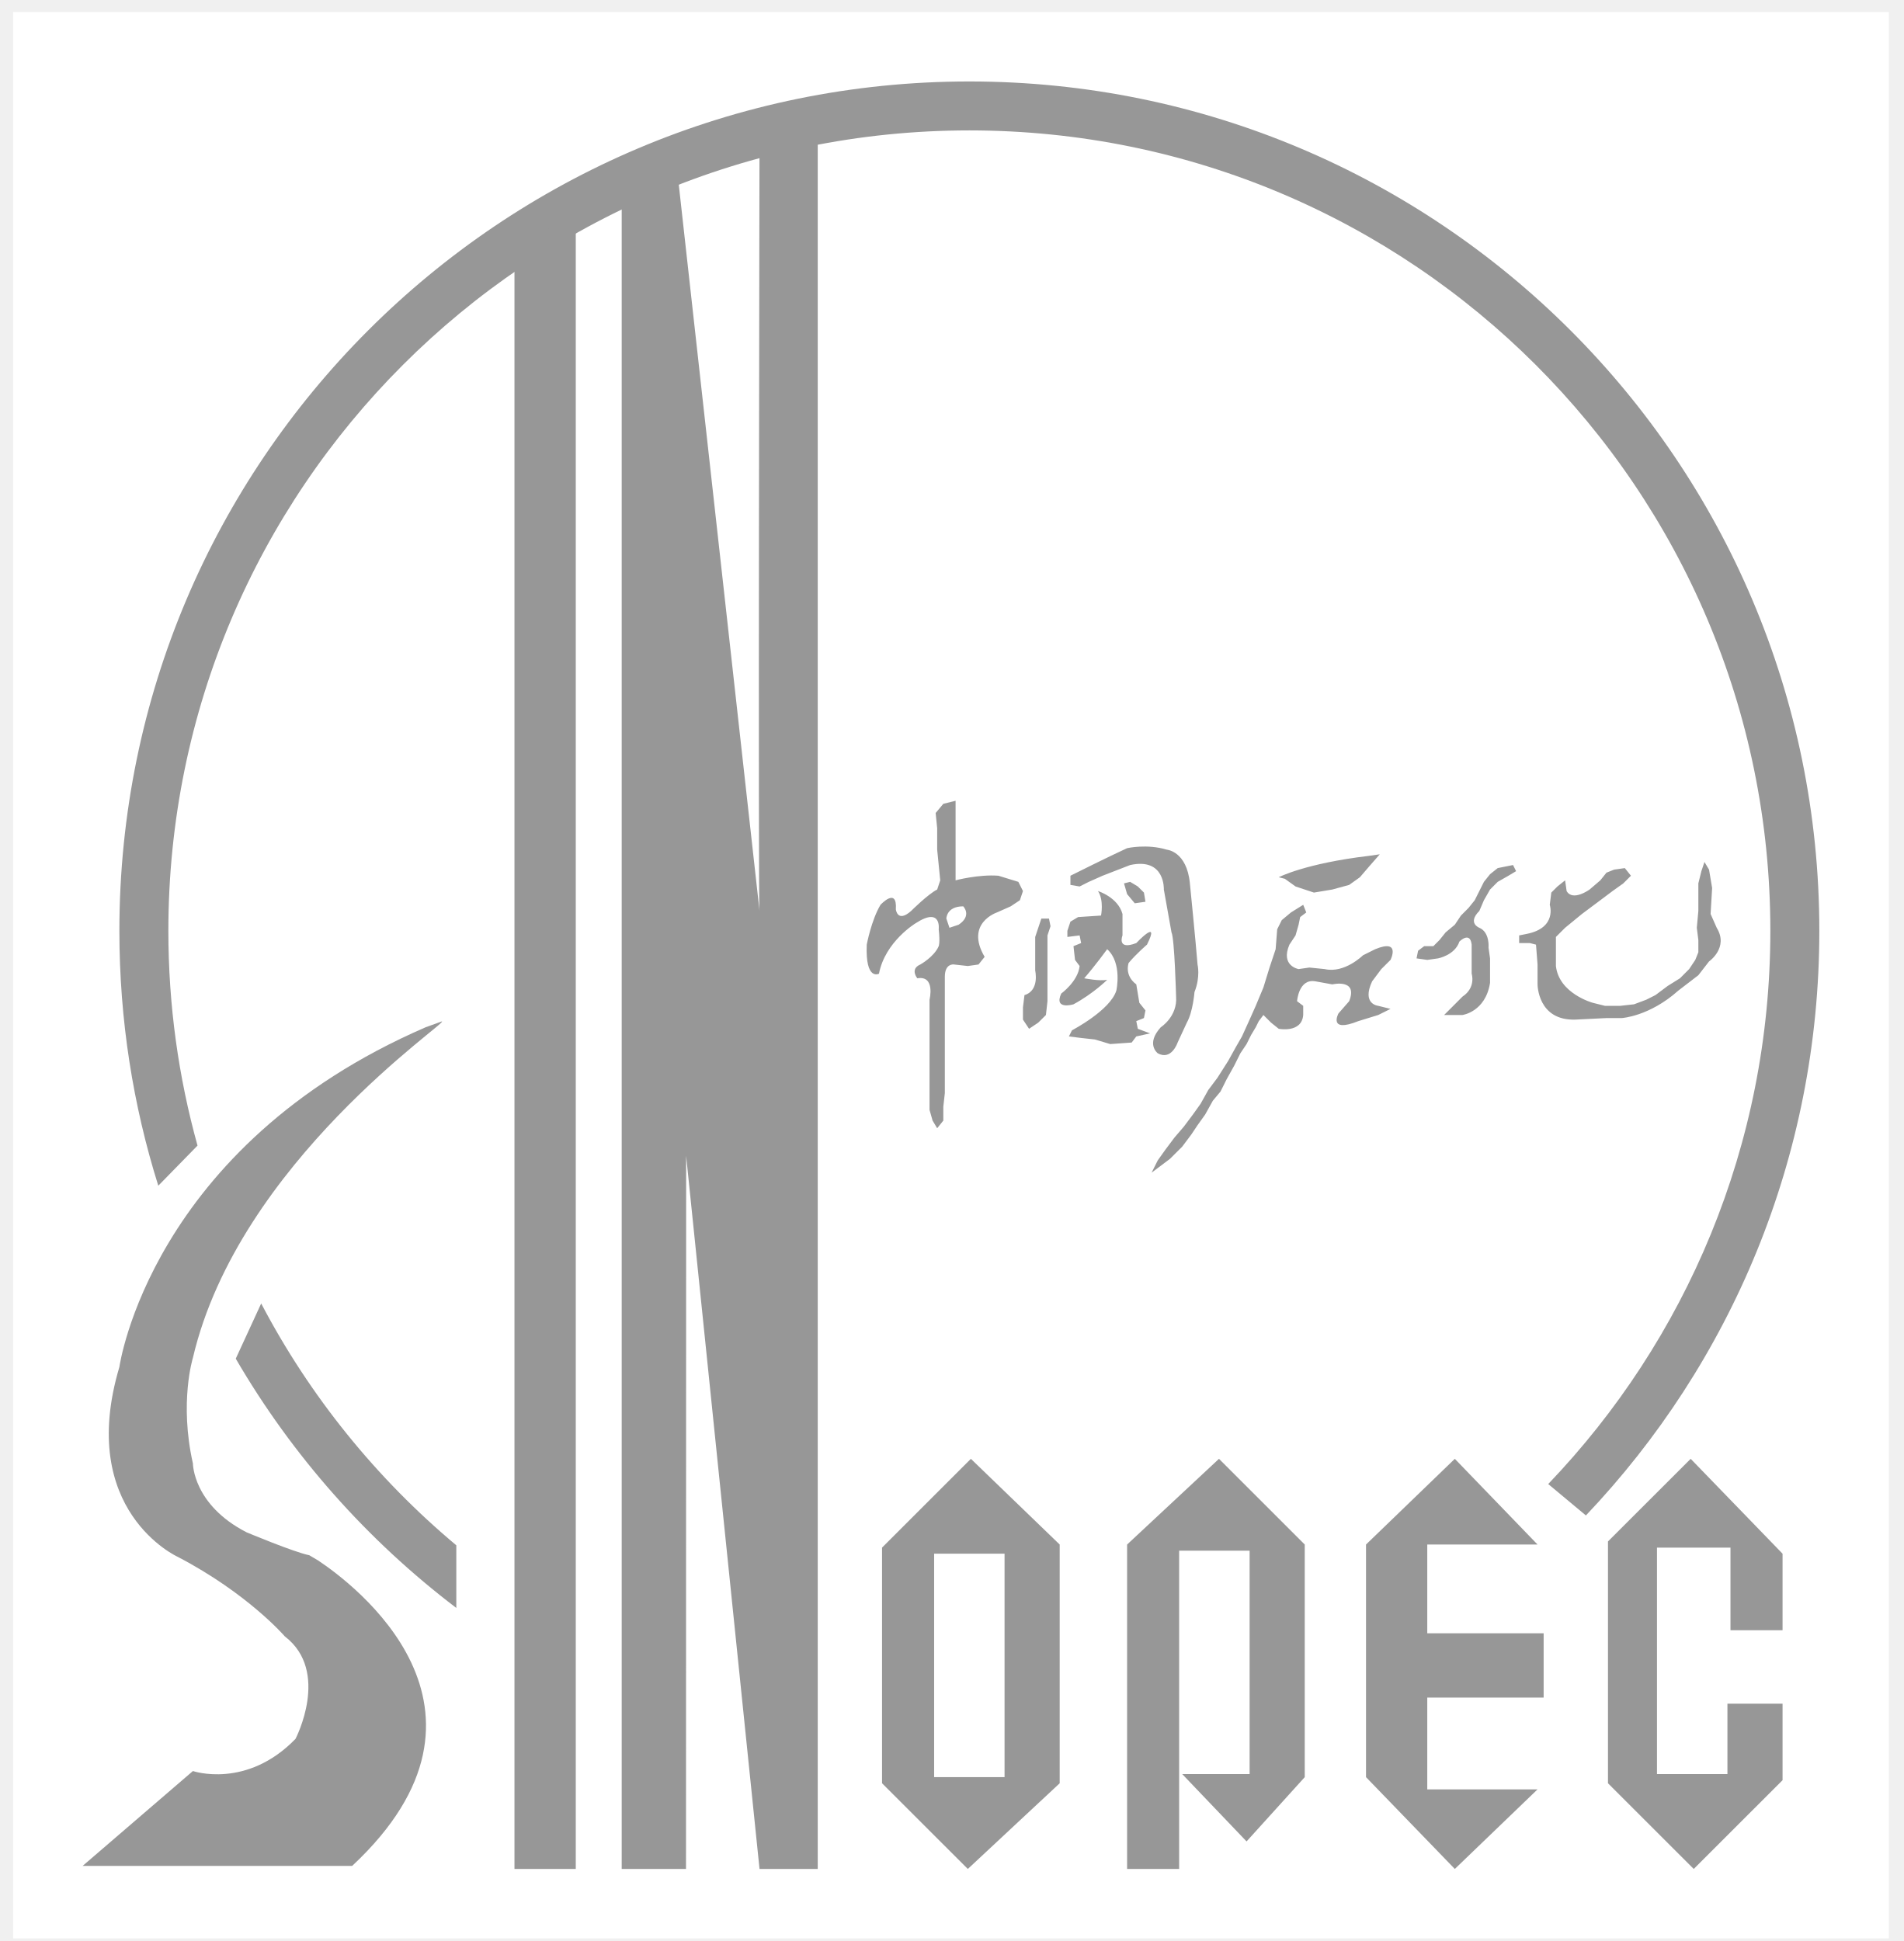
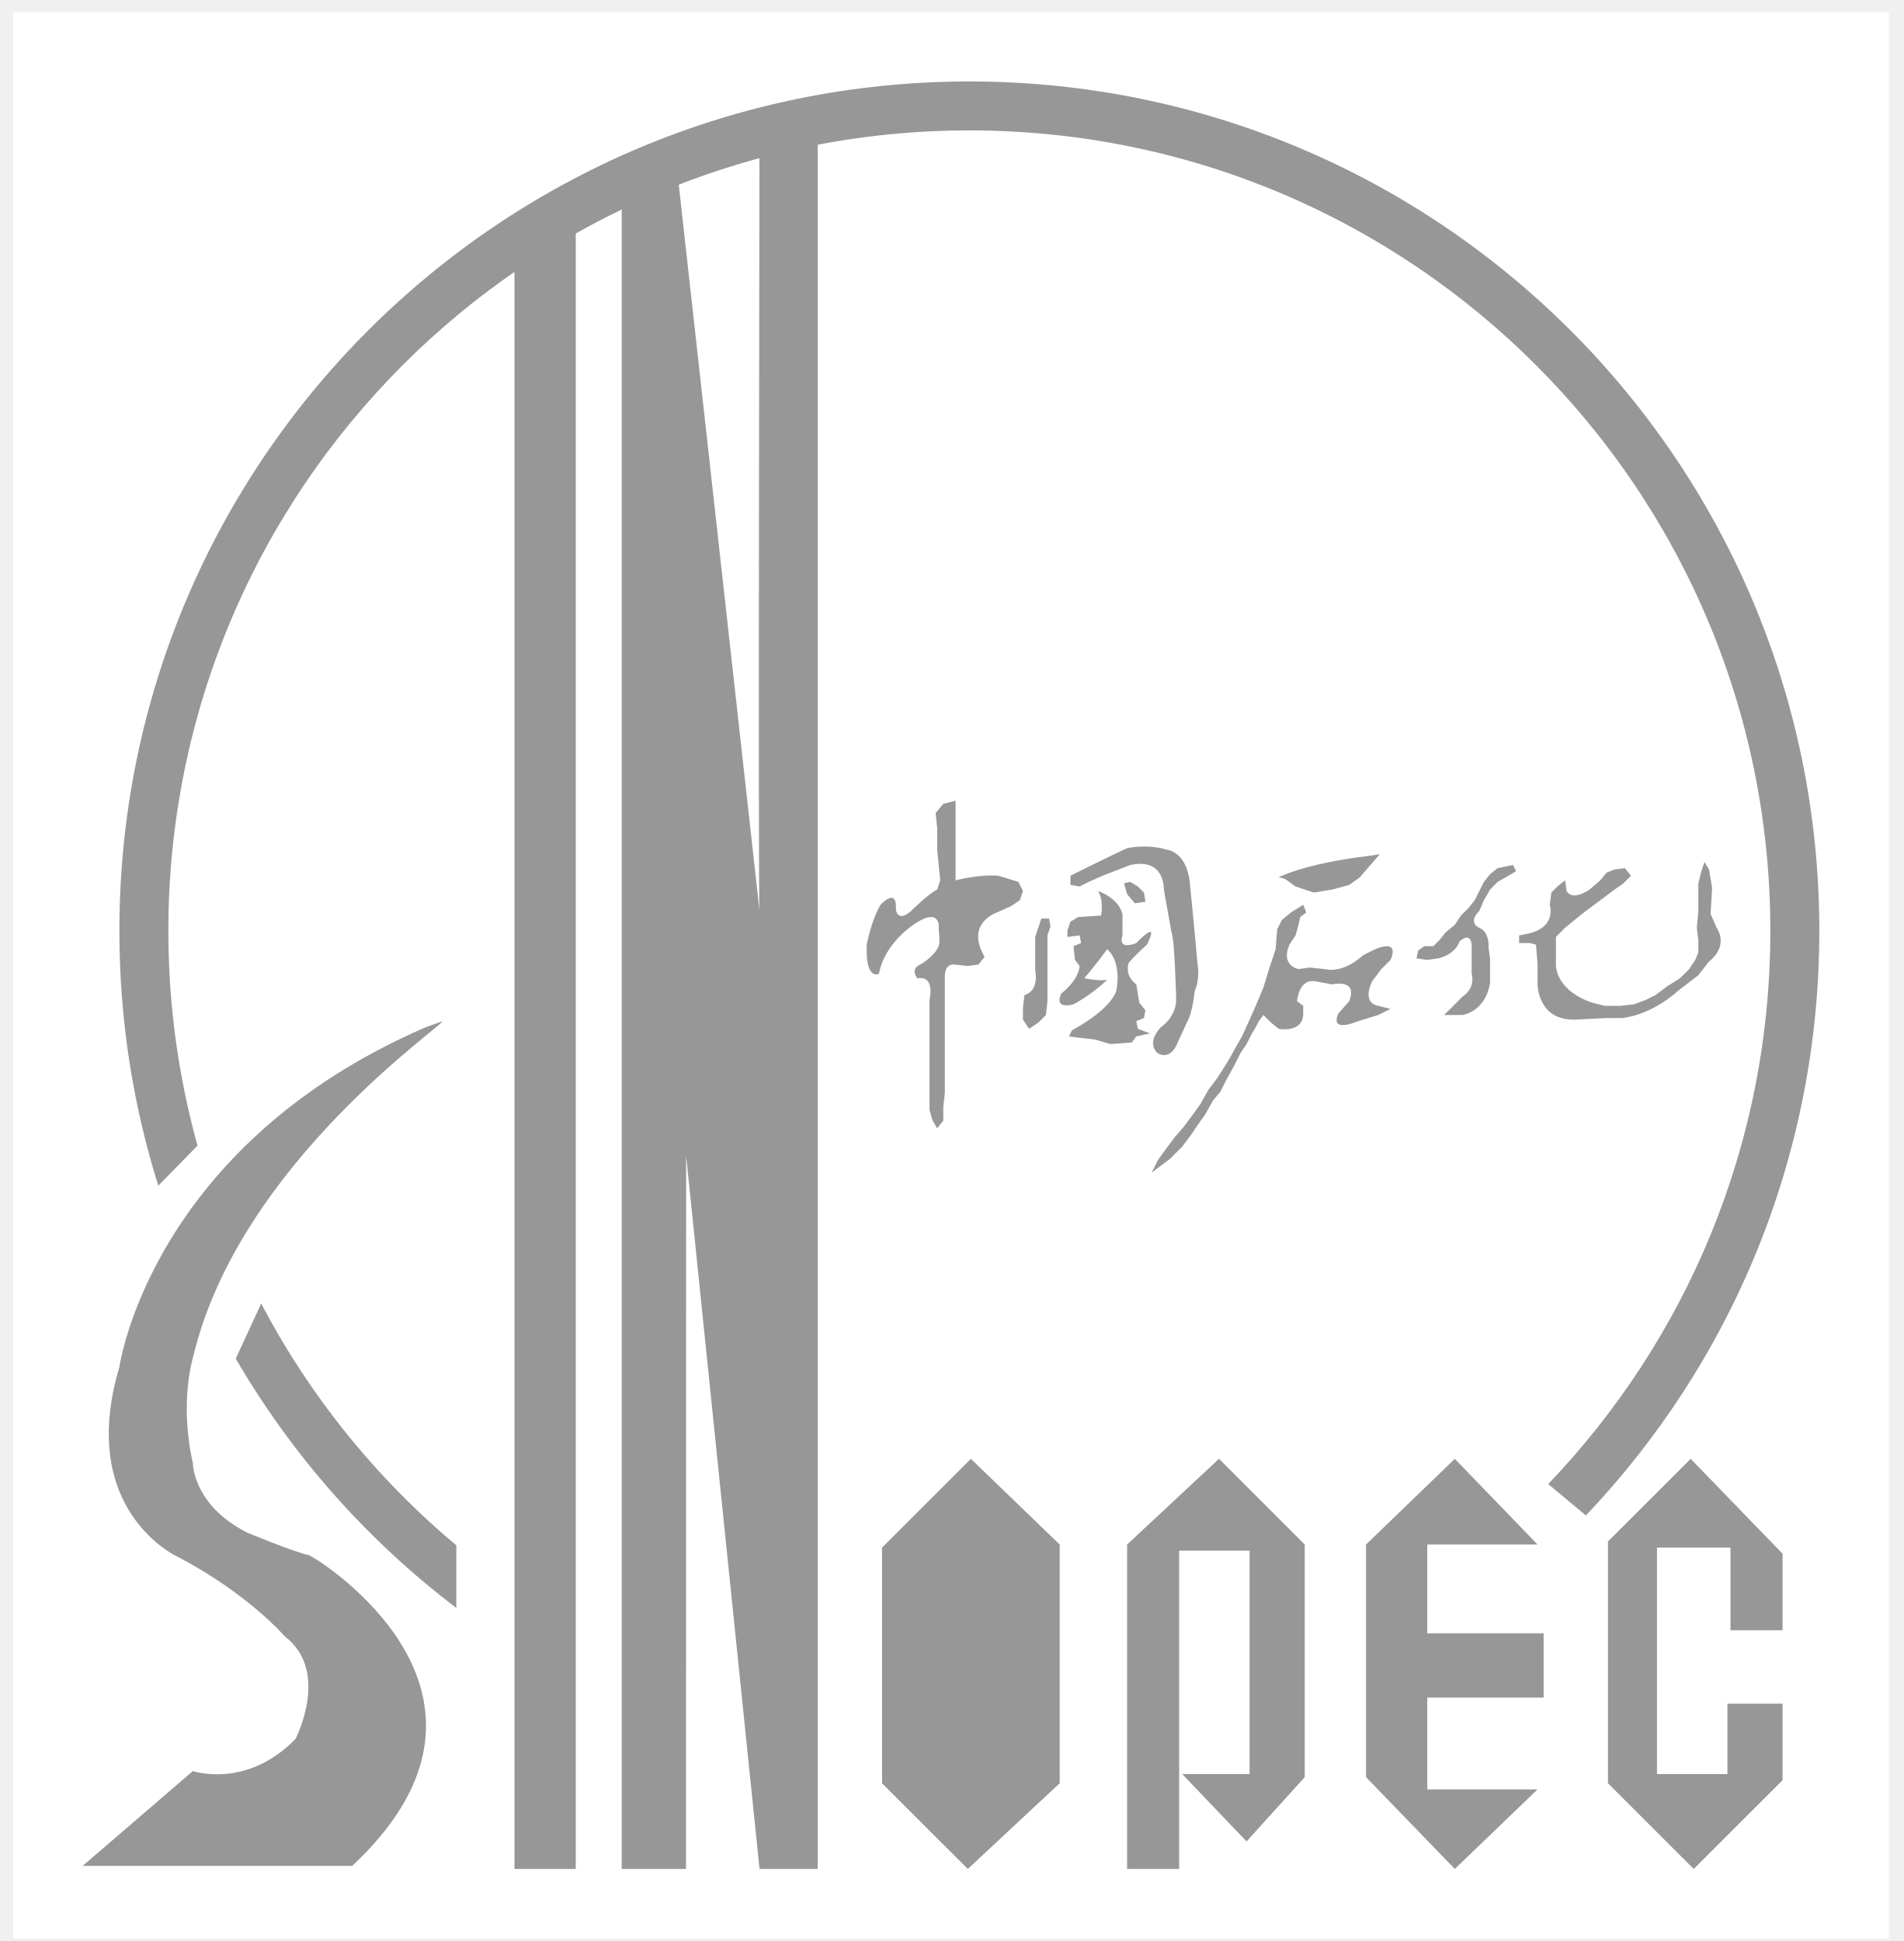
<svg xmlns="http://www.w3.org/2000/svg" width="101" height="103" viewBox="0 0 101 103" fill="none">
  <rect width="99.518" height="102.227" transform="translate(0.698242 0.636719)" fill="white" />
  <path d="M51.431 4.323C26.523 4.323 6.334 24.503 6.334 49.396C6.334 54.109 7.058 58.65 8.399 62.92L10.48 60.791C9.472 57.163 8.933 53.343 8.933 49.396C8.933 25.938 27.96 6.92 51.431 6.92C74.903 6.92 93.931 25.938 93.931 49.396C93.931 60.784 89.445 71.124 82.145 78.751L84.145 80.418C91.82 72.337 96.53 61.417 96.53 49.396C96.53 24.503 76.338 4.323 51.431 4.323ZM13.858 69.169L12.509 72.098C15.501 77.244 19.49 81.74 24.211 85.326V82.003C19.973 78.456 16.442 74.1 13.858 69.169Z" fill="#979797" />
-   <path fill-rule="evenodd" clip-rule="evenodd" d="M72.478 81.961L77.19 77.413L81.579 81.961H75.728V86.671H81.903V90.082H75.728V94.954H81.579L77.19 99.177L72.478 94.305V81.961ZM59.802 81.961L64.677 77.413L69.227 81.961V94.305L66.14 97.716L62.727 94.143H66.302V82.286H62.563V99.177H59.802V81.961ZM46.8 82.124L51.513 77.413L56.225 81.961V94.63L51.35 99.177L46.8 94.63V82.124ZM16.881 82.808C18.703 84.02 27.634 90.657 18.685 99.015H4.384L10.235 93.981C10.235 93.981 13.079 94.954 15.678 92.275C15.678 92.275 17.547 88.701 15.11 86.834C15.11 86.834 13.159 84.559 9.421 82.61C9.421 82.61 4.059 80.175 6.334 72.54C6.334 72.54 7.959 60.846 22.586 54.511L23.444 54.201C23.885 54.186 12.672 61.658 10.235 72.053C10.235 72.053 9.503 74.409 10.235 77.657C10.235 77.657 10.235 79.849 13.079 81.311C13.079 81.311 15.597 82.367 16.41 82.529L16.881 82.808ZM27.297 99.177H30.549V10.82L27.297 13.742V99.177ZM32.986 10.648V99.177H36.398L36.405 62.795V61.333L40.299 99.177H43.387V7.084H40.299C40.299 7.084 40.218 48.339 40.299 48.339L35.911 8.87L32.986 10.648ZM49.563 82.448H53.3V94.305H49.563V82.448ZM85.316 81.798L89.704 77.413L94.579 82.448V86.509H91.816V82.124H87.916V94.143H91.654V90.406H94.579V94.467L89.866 99.177L85.316 94.63V81.798Z" fill="#979797" />
-   <path fill-rule="evenodd" clip-rule="evenodd" d="M49.887 46.715L49.725 45.09V43.953L49.644 43.142L50.05 42.655L50.701 42.493V46.715C50.701 46.715 51.918 46.39 52.975 46.471L54.032 46.796L54.276 47.284L54.113 47.771L53.626 48.095L52.894 48.42C52.894 48.42 51.188 48.989 52.243 50.776L51.918 51.181L51.35 51.262L50.619 51.181C50.619 51.181 50.131 51.1 50.131 51.832V58.004L50.05 58.734V59.465L49.725 59.871L49.481 59.465L49.319 58.896V53.05C49.319 53.05 49.644 51.751 48.67 51.913C48.67 51.913 48.262 51.425 48.831 51.181C48.831 51.181 49.563 50.776 49.806 50.208C49.806 50.208 49.887 50.044 49.806 49.314C49.806 49.314 49.969 48.095 48.587 48.989C48.587 48.989 46.962 49.963 46.637 51.669C46.637 51.669 45.907 52.075 45.988 50.127C45.988 50.127 46.231 48.827 46.718 48.014C46.718 48.014 47.613 47.041 47.532 48.258C47.532 48.258 47.613 48.989 48.343 48.339C48.343 48.339 49.238 47.446 49.725 47.203L49.887 46.715ZM50.212 48.746C50.212 48.746 50.212 48.095 51.106 48.095C51.106 48.095 51.594 48.584 50.863 49.07L50.376 49.233L50.212 48.746ZM56.795 46.471C56.795 46.471 58.907 45.415 59.802 45.009C59.802 45.009 60.857 44.766 61.914 45.09C61.914 45.09 62.971 45.172 63.133 46.877C63.133 46.877 63.458 50.127 63.539 51.181C63.539 51.181 63.701 51.832 63.377 52.643C63.377 52.643 63.295 53.699 62.971 54.267L62.482 55.323C62.482 55.323 62.157 56.298 61.427 55.891C61.427 55.891 60.776 55.404 61.589 54.511C61.589 54.511 62.482 53.943 62.401 52.886C62.401 52.886 62.32 49.8 62.157 49.476L61.751 47.203C61.751 47.203 61.833 45.496 59.964 45.903L58.501 46.471L57.769 46.796L57.282 47.041L56.795 46.958V46.471ZM55.251 48.746L54.926 49.719V51.506C54.926 51.506 55.17 52.562 54.357 52.805L54.276 53.456V54.105L54.6 54.593L55.087 54.267L55.495 53.861L55.576 53.13V49.638L55.738 49.151L55.657 48.746H55.251ZM57.201 48.665L58.419 48.584C58.419 48.584 58.583 47.771 58.256 47.284C58.256 47.284 59.313 47.608 59.557 48.501V49.638C59.557 49.638 59.232 50.451 60.289 50.044C60.289 50.044 61.589 48.665 60.857 50.127C60.857 50.127 60.289 50.613 59.883 51.1C59.883 51.1 59.638 51.751 60.289 52.237L60.451 53.212L60.776 53.618L60.695 54.024L60.289 54.186L60.37 54.593L61.019 54.837L60.289 54.999L60.045 55.323L58.907 55.404L58.095 55.161L57.363 55.08L56.714 54.999L56.876 54.674C56.876 54.674 58.907 53.618 59.232 52.562C59.232 52.562 59.557 51.1 58.745 50.37C58.745 50.37 58.095 51.262 57.526 51.913C57.526 51.913 58.339 52.075 58.745 51.994C58.745 51.994 58.014 52.724 56.957 53.294C56.957 53.294 55.901 53.618 56.306 52.724C56.306 52.724 57.201 52.075 57.282 51.262L57.039 50.938L56.957 50.208L57.363 50.044L57.282 49.638L56.633 49.719V49.395L56.795 48.908L57.201 48.665ZM59.802 47.446L60.208 47.933L60.776 47.852L60.695 47.365L60.37 47.041L59.964 46.796L59.638 46.877L59.802 47.446ZM67.846 46.552C67.846 46.552 69.227 45.822 72.64 45.415L73.208 45.334L72.64 45.984L72.153 46.552L71.583 46.958L70.69 47.203L69.715 47.365L68.739 47.041L68.171 46.633L67.846 46.552ZM69.146 48.014L68.495 48.42L68.008 48.827L67.765 49.314L67.683 50.37L67.359 51.343L67.034 52.4L66.627 53.375L66.302 54.105L65.896 54.999L65.57 55.567L65.164 56.298L64.596 57.191L64.109 57.841L63.701 58.572L63.295 59.141L62.808 59.79L62.32 60.358L61.833 61.008L61.427 61.577L61.102 62.227L62.076 61.495L62.727 60.846L63.214 60.196L63.539 59.709L63.945 59.141L64.352 58.409L64.758 57.922L65.083 57.272L65.489 56.542L65.813 55.891L66.14 55.404L66.383 54.918L66.627 54.511L66.789 54.186L67.034 53.861L67.44 54.267L67.846 54.593C67.846 54.593 69.065 54.837 69.146 53.861V53.375L68.82 53.13C68.82 53.13 68.901 51.913 69.796 52.075L70.69 52.237C70.69 52.237 72.072 51.913 71.583 53.13L71.015 53.78C71.015 53.78 70.445 54.837 72.072 54.186L73.127 53.861L73.778 53.537L73.127 53.375C73.127 53.375 72.234 53.294 72.802 52.075L73.289 51.425L73.778 50.938C73.778 50.938 74.346 49.8 72.965 50.37L72.315 50.694C72.315 50.694 71.34 51.669 70.284 51.425L69.471 51.343L68.901 51.425C68.901 51.425 67.927 51.262 68.414 50.127L68.739 49.638L68.901 49.07L68.984 48.665L69.308 48.42L69.146 48.014ZM79.465 46.066L79.059 46.39L78.734 46.796L78.246 47.771L77.921 48.176L77.515 48.584L77.19 49.07L76.703 49.476L76.377 49.882L76.052 50.208H75.565L75.241 50.451L75.159 50.857L75.728 50.938L76.296 50.857C76.296 50.857 77.19 50.694 77.434 49.963C77.434 49.963 78.002 49.395 78.083 50.127V51.669C78.083 51.669 78.328 52.4 77.596 52.886L77.028 53.456L76.622 53.861H77.596C77.596 53.861 78.816 53.699 79.059 52.156V50.857L78.978 50.289C78.978 50.289 79.059 49.476 78.491 49.233C78.491 49.233 77.84 48.989 78.491 48.339L78.734 47.771L79.059 47.203L79.465 46.796L80.035 46.471L80.441 46.228L80.278 45.903L79.872 45.984L79.465 46.066ZM82.228 48.014C82.228 48.014 82.634 49.233 81.009 49.557L80.603 49.638V50.044H81.171L81.497 50.127L81.579 51.181V52.237C81.579 52.237 81.579 54.186 83.609 54.105L85.235 54.024H86.048C86.048 54.024 87.509 53.943 89.054 52.562L90.111 51.751L90.678 51.019C90.678 51.019 91.735 50.289 91.085 49.233L90.761 48.501L90.842 47.122L90.678 46.147L90.435 45.741L90.272 46.228L90.111 46.877V48.339L90.029 49.233L90.111 49.882V50.532L89.948 50.938L89.623 51.425L89.136 51.913L88.485 52.319L87.835 52.805L87.348 53.05L86.697 53.294L85.967 53.375H85.153L84.504 53.212C84.504 53.212 82.715 52.724 82.554 51.262V49.719L83.041 49.233L83.934 48.501L84.91 47.771L85.559 47.284L86.129 46.877L86.535 46.471L86.21 46.066L85.641 46.147L85.235 46.309L84.91 46.715L84.34 47.203C84.34 47.203 83.447 47.852 83.122 47.284L83.041 46.715L82.634 47.041L82.309 47.365L82.228 48.014Z" fill="#979797" />
+   <path fillRule="evenodd" clipRule="evenodd" d="M72.478 81.961L77.19 77.413L81.579 81.961H75.728V86.671H81.903V90.082H75.728V94.954H81.579L77.19 99.177L72.478 94.305V81.961ZM59.802 81.961L64.677 77.413L69.227 81.961V94.305L66.14 97.716L62.727 94.143H66.302V82.286H62.563V99.177H59.802V81.961ZM46.8 82.124L51.513 77.413L56.225 81.961V94.63L51.35 99.177L46.8 94.63V82.124ZM16.881 82.808C18.703 84.02 27.634 90.657 18.685 99.015H4.384L10.235 93.981C10.235 93.981 13.079 94.954 15.678 92.275C15.678 92.275 17.547 88.701 15.11 86.834C15.11 86.834 13.159 84.559 9.421 82.61C9.421 82.61 4.059 80.175 6.334 72.54C6.334 72.54 7.959 60.846 22.586 54.511L23.444 54.201C23.885 54.186 12.672 61.658 10.235 72.053C10.235 72.053 9.503 74.409 10.235 77.657C10.235 77.657 10.235 79.849 13.079 81.311C13.079 81.311 15.597 82.367 16.41 82.529L16.881 82.808ZM27.297 99.177H30.549V10.82L27.297 13.742V99.177ZM32.986 10.648V99.177H36.398L36.405 62.795V61.333L40.299 99.177H43.387V7.084H40.299C40.299 7.084 40.218 48.339 40.299 48.339L35.911 8.87L32.986 10.648ZM49.563 82.448H53.3V94.305H49.563V82.448ZM85.316 81.798L89.704 77.413L94.579 82.448V86.509H91.816V82.124H87.916V94.143H91.654V90.406H94.579V94.467L89.866 99.177L85.316 94.63V81.798Z" fill="#979797" />
+   <path fillRule="evenodd" clipRule="evenodd" d="M49.887 46.715L49.725 45.09V43.953L49.644 43.142L50.05 42.655L50.701 42.493V46.715C50.701 46.715 51.918 46.39 52.975 46.471L54.032 46.796L54.276 47.284L54.113 47.771L53.626 48.095L52.894 48.42C52.894 48.42 51.188 48.989 52.243 50.776L51.918 51.181L51.35 51.262L50.619 51.181C50.619 51.181 50.131 51.1 50.131 51.832V58.004L50.05 58.734V59.465L49.725 59.871L49.481 59.465L49.319 58.896V53.05C49.319 53.05 49.644 51.751 48.67 51.913C48.67 51.913 48.262 51.425 48.831 51.181C48.831 51.181 49.563 50.776 49.806 50.208C49.806 50.208 49.887 50.044 49.806 49.314C49.806 49.314 49.969 48.095 48.587 48.989C48.587 48.989 46.962 49.963 46.637 51.669C46.637 51.669 45.907 52.075 45.988 50.127C45.988 50.127 46.231 48.827 46.718 48.014C46.718 48.014 47.613 47.041 47.532 48.258C47.532 48.258 47.613 48.989 48.343 48.339C48.343 48.339 49.238 47.446 49.725 47.203L49.887 46.715ZM50.212 48.746C50.212 48.746 50.212 48.095 51.106 48.095C51.106 48.095 51.594 48.584 50.863 49.07L50.376 49.233L50.212 48.746ZM56.795 46.471C56.795 46.471 58.907 45.415 59.802 45.009C59.802 45.009 60.857 44.766 61.914 45.09C61.914 45.09 62.971 45.172 63.133 46.877C63.133 46.877 63.458 50.127 63.539 51.181C63.539 51.181 63.701 51.832 63.377 52.643C63.377 52.643 63.295 53.699 62.971 54.267L62.482 55.323C62.482 55.323 62.157 56.298 61.427 55.891C61.427 55.891 60.776 55.404 61.589 54.511C61.589 54.511 62.482 53.943 62.401 52.886C62.401 52.886 62.32 49.8 62.157 49.476L61.751 47.203C61.751 47.203 61.833 45.496 59.964 45.903L58.501 46.471L57.769 46.796L57.282 47.041L56.795 46.958V46.471ZM55.251 48.746L54.926 49.719V51.506C54.926 51.506 55.17 52.562 54.357 52.805L54.276 53.456V54.105L54.6 54.593L55.087 54.267L55.495 53.861L55.576 53.13V49.638L55.738 49.151L55.657 48.746H55.251ZM57.201 48.665L58.419 48.584C58.419 48.584 58.583 47.771 58.256 47.284C58.256 47.284 59.313 47.608 59.557 48.501V49.638C59.557 49.638 59.232 50.451 60.289 50.044C60.289 50.044 61.589 48.665 60.857 50.127C60.857 50.127 60.289 50.613 59.883 51.1C59.883 51.1 59.638 51.751 60.289 52.237L60.451 53.212L60.776 53.618L60.695 54.024L60.289 54.186L60.37 54.593L61.019 54.837L60.289 54.999L60.045 55.323L58.907 55.404L58.095 55.161L57.363 55.08L56.714 54.999L56.876 54.674C56.876 54.674 58.907 53.618 59.232 52.562C59.232 52.562 59.557 51.1 58.745 50.37C58.745 50.37 58.095 51.262 57.526 51.913C57.526 51.913 58.339 52.075 58.745 51.994C58.745 51.994 58.014 52.724 56.957 53.294C56.957 53.294 55.901 53.618 56.306 52.724C56.306 52.724 57.201 52.075 57.282 51.262L57.039 50.938L56.957 50.208L57.363 50.044L57.282 49.638L56.633 49.719V49.395L56.795 48.908L57.201 48.665ZM59.802 47.446L60.208 47.933L60.776 47.852L60.695 47.365L60.37 47.041L59.964 46.796L59.638 46.877L59.802 47.446ZM67.846 46.552C67.846 46.552 69.227 45.822 72.64 45.415L73.208 45.334L72.64 45.984L72.153 46.552L71.583 46.958L70.69 47.203L69.715 47.365L68.739 47.041L68.171 46.633L67.846 46.552ZM69.146 48.014L68.495 48.42L68.008 48.827L67.765 49.314L67.683 50.37L67.359 51.343L67.034 52.4L66.627 53.375L66.302 54.105L65.896 54.999L65.57 55.567L65.164 56.298L64.596 57.191L64.109 57.841L63.701 58.572L63.295 59.141L62.808 59.79L62.32 60.358L61.833 61.008L61.427 61.577L61.102 62.227L62.076 61.495L62.727 60.846L63.214 60.196L63.539 59.709L63.945 59.141L64.352 58.409L64.758 57.922L65.083 57.272L65.489 56.542L65.813 55.891L66.14 55.404L66.383 54.918L66.627 54.511L66.789 54.186L67.034 53.861L67.44 54.267L67.846 54.593C67.846 54.593 69.065 54.837 69.146 53.861V53.375L68.82 53.13C68.82 53.13 68.901 51.913 69.796 52.075L70.69 52.237C70.69 52.237 72.072 51.913 71.583 53.13L71.015 53.78C71.015 53.78 70.445 54.837 72.072 54.186L73.127 53.861L73.778 53.537L73.127 53.375C73.127 53.375 72.234 53.294 72.802 52.075L73.289 51.425L73.778 50.938C73.778 50.938 74.346 49.8 72.965 50.37L72.315 50.694C72.315 50.694 71.34 51.669 70.284 51.425L69.471 51.343L68.901 51.425C68.901 51.425 67.927 51.262 68.414 50.127L68.739 49.638L68.901 49.07L68.984 48.665L69.308 48.42L69.146 48.014ZM79.465 46.066L79.059 46.39L78.734 46.796L78.246 47.771L77.921 48.176L77.515 48.584L77.19 49.07L76.703 49.476L76.377 49.882L76.052 50.208H75.565L75.241 50.451L75.159 50.857L75.728 50.938L76.296 50.857C76.296 50.857 77.19 50.694 77.434 49.963C77.434 49.963 78.002 49.395 78.083 50.127V51.669C78.083 51.669 78.328 52.4 77.596 52.886L77.028 53.456L76.622 53.861H77.596C77.596 53.861 78.816 53.699 79.059 52.156V50.857L78.978 50.289C78.978 50.289 79.059 49.476 78.491 49.233C78.491 49.233 77.84 48.989 78.491 48.339L78.734 47.771L79.059 47.203L79.465 46.796L80.035 46.471L80.441 46.228L80.278 45.903L79.872 45.984L79.465 46.066ZM82.228 48.014C82.228 48.014 82.634 49.233 81.009 49.557L80.603 49.638V50.044H81.171L81.497 50.127L81.579 51.181V52.237C81.579 52.237 81.579 54.186 83.609 54.105L85.235 54.024H86.048C86.048 54.024 87.509 53.943 89.054 52.562L90.111 51.751L90.678 51.019C90.678 51.019 91.735 50.289 91.085 49.233L90.761 48.501L90.842 47.122L90.678 46.147L90.435 45.741L90.272 46.228L90.111 46.877V48.339L90.029 49.233L90.111 49.882V50.532L89.948 50.938L89.623 51.425L89.136 51.913L88.485 52.319L87.835 52.805L87.348 53.05L86.697 53.294L85.967 53.375H85.153L84.504 53.212C84.504 53.212 82.715 52.724 82.554 51.262V49.719L83.041 49.233L83.934 48.501L84.91 47.771L85.559 47.284L86.129 46.877L86.535 46.471L86.21 46.066L85.641 46.147L85.235 46.309L84.91 46.715L84.34 47.203C84.34 47.203 83.447 47.852 83.122 47.284L83.041 46.715L82.634 47.041L82.309 47.365L82.228 48.014Z" fill="#979797" />
</svg>
